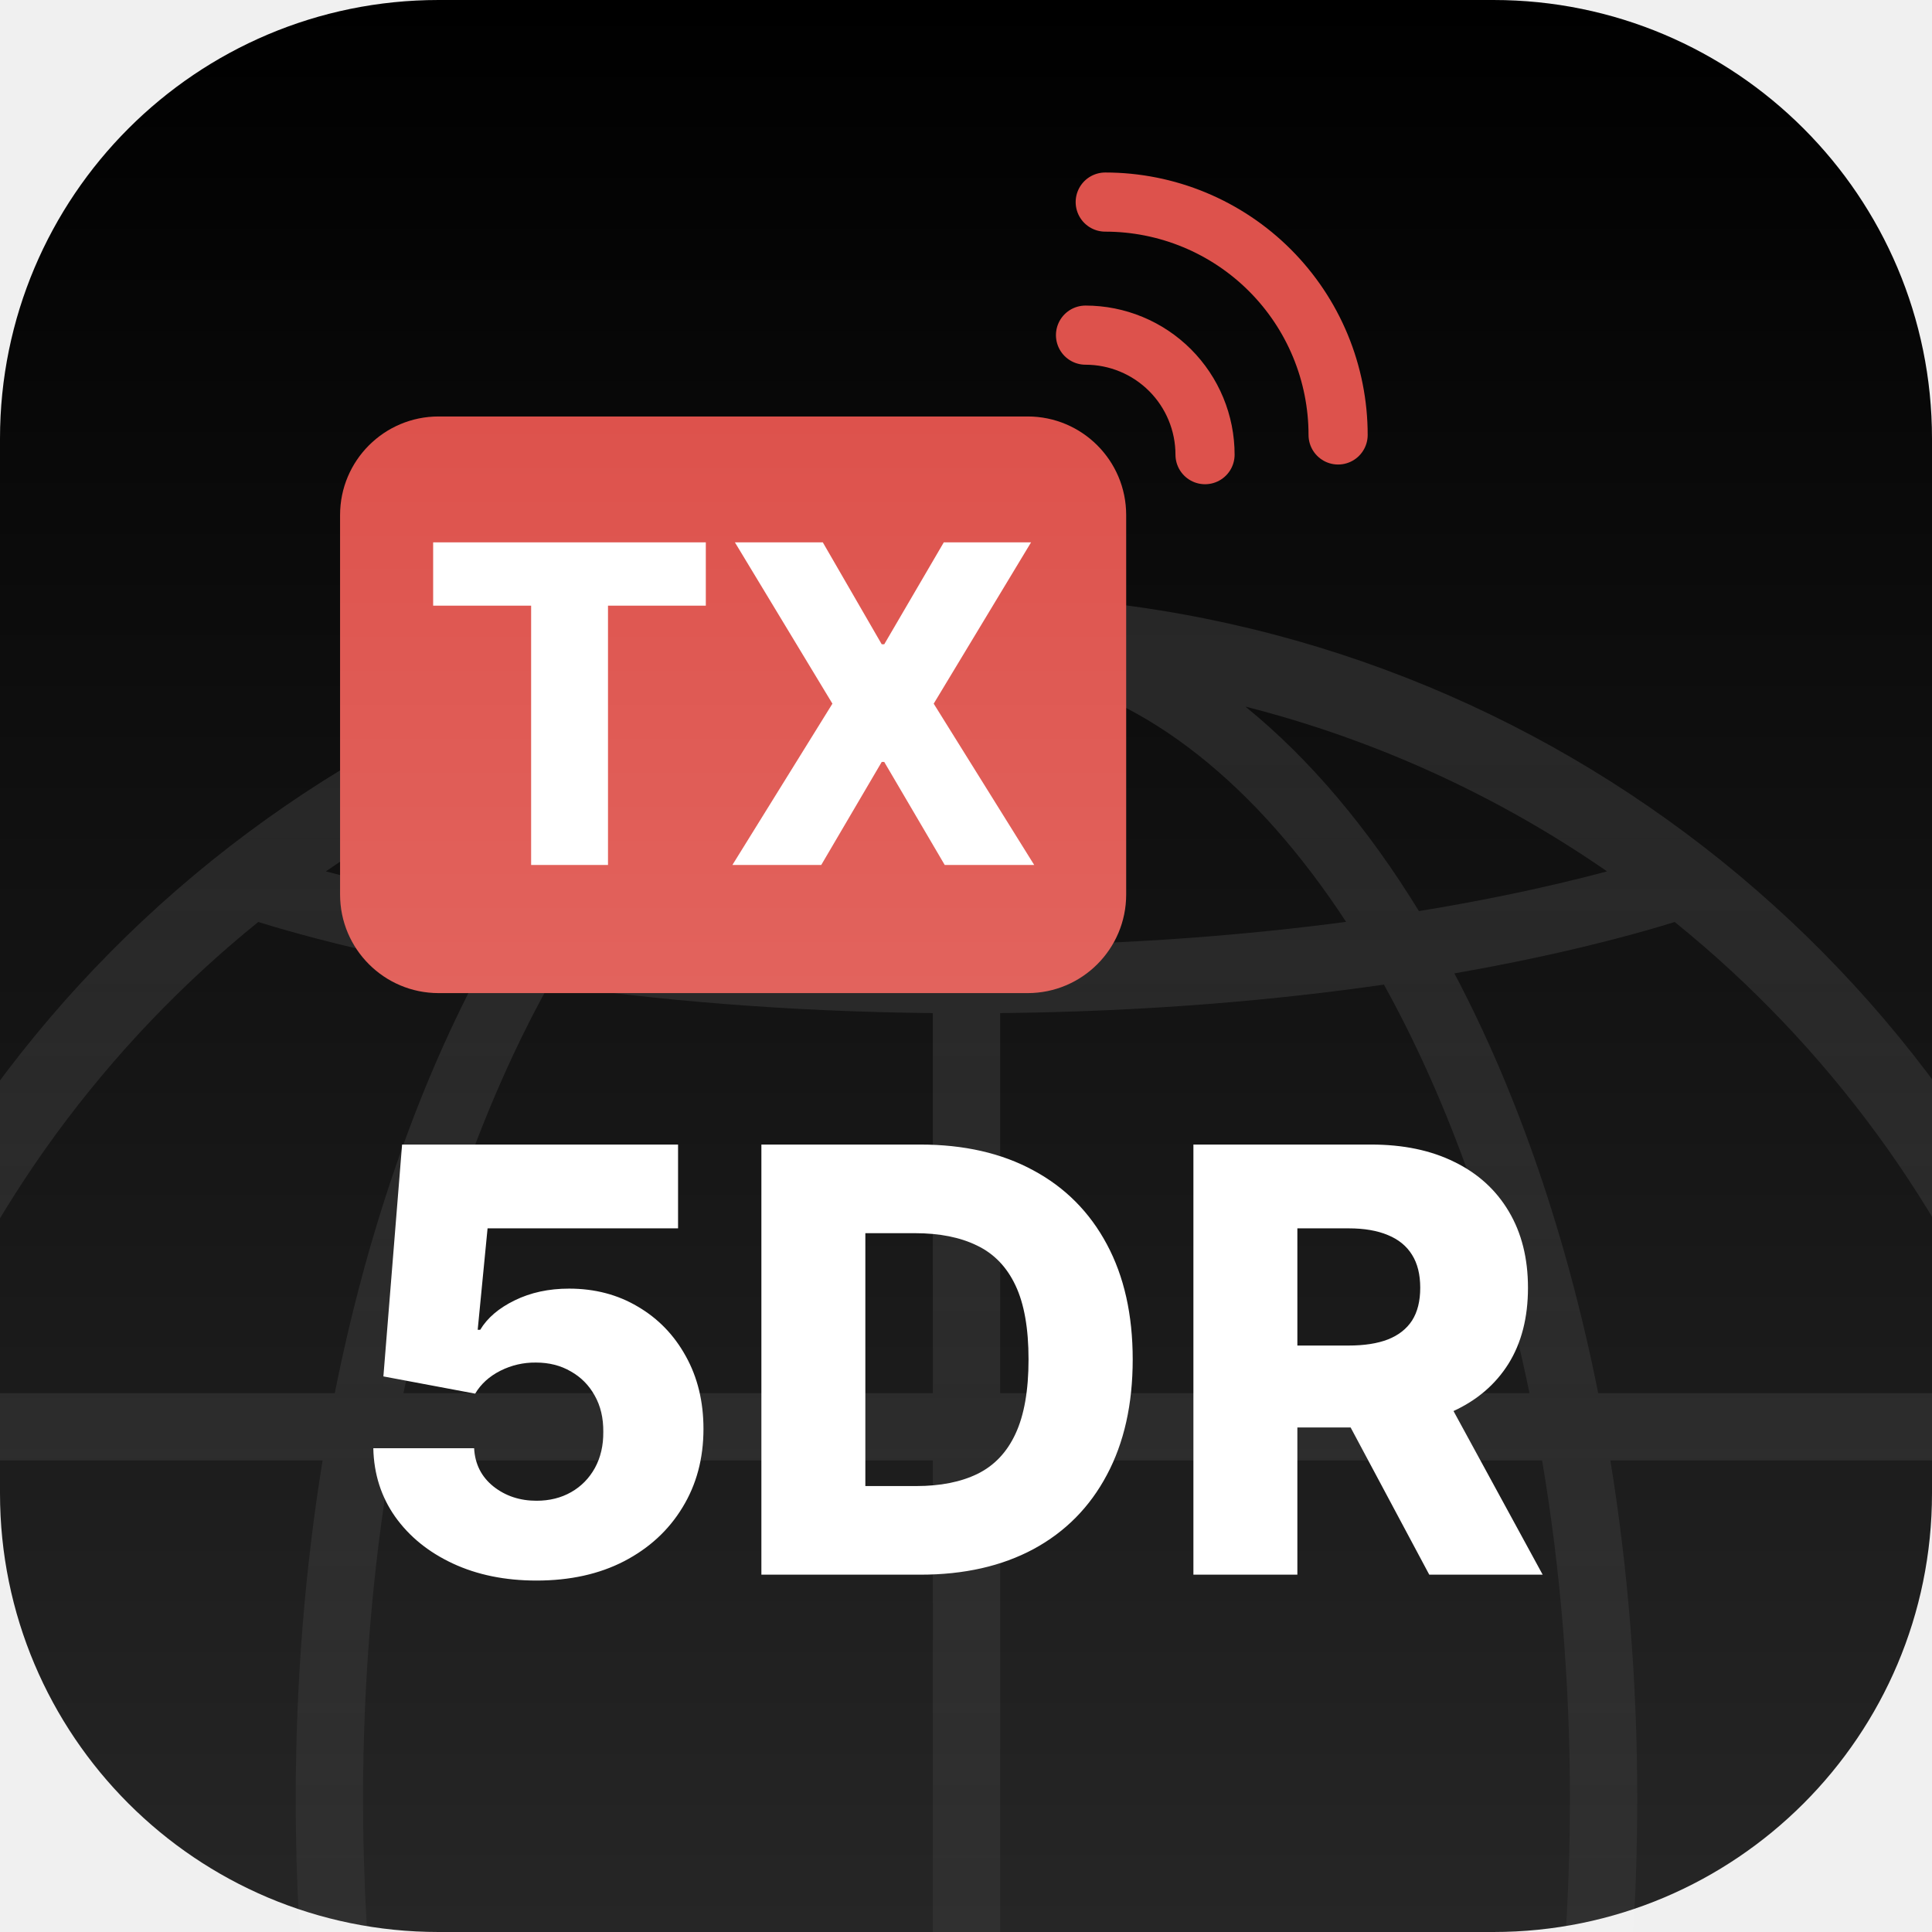
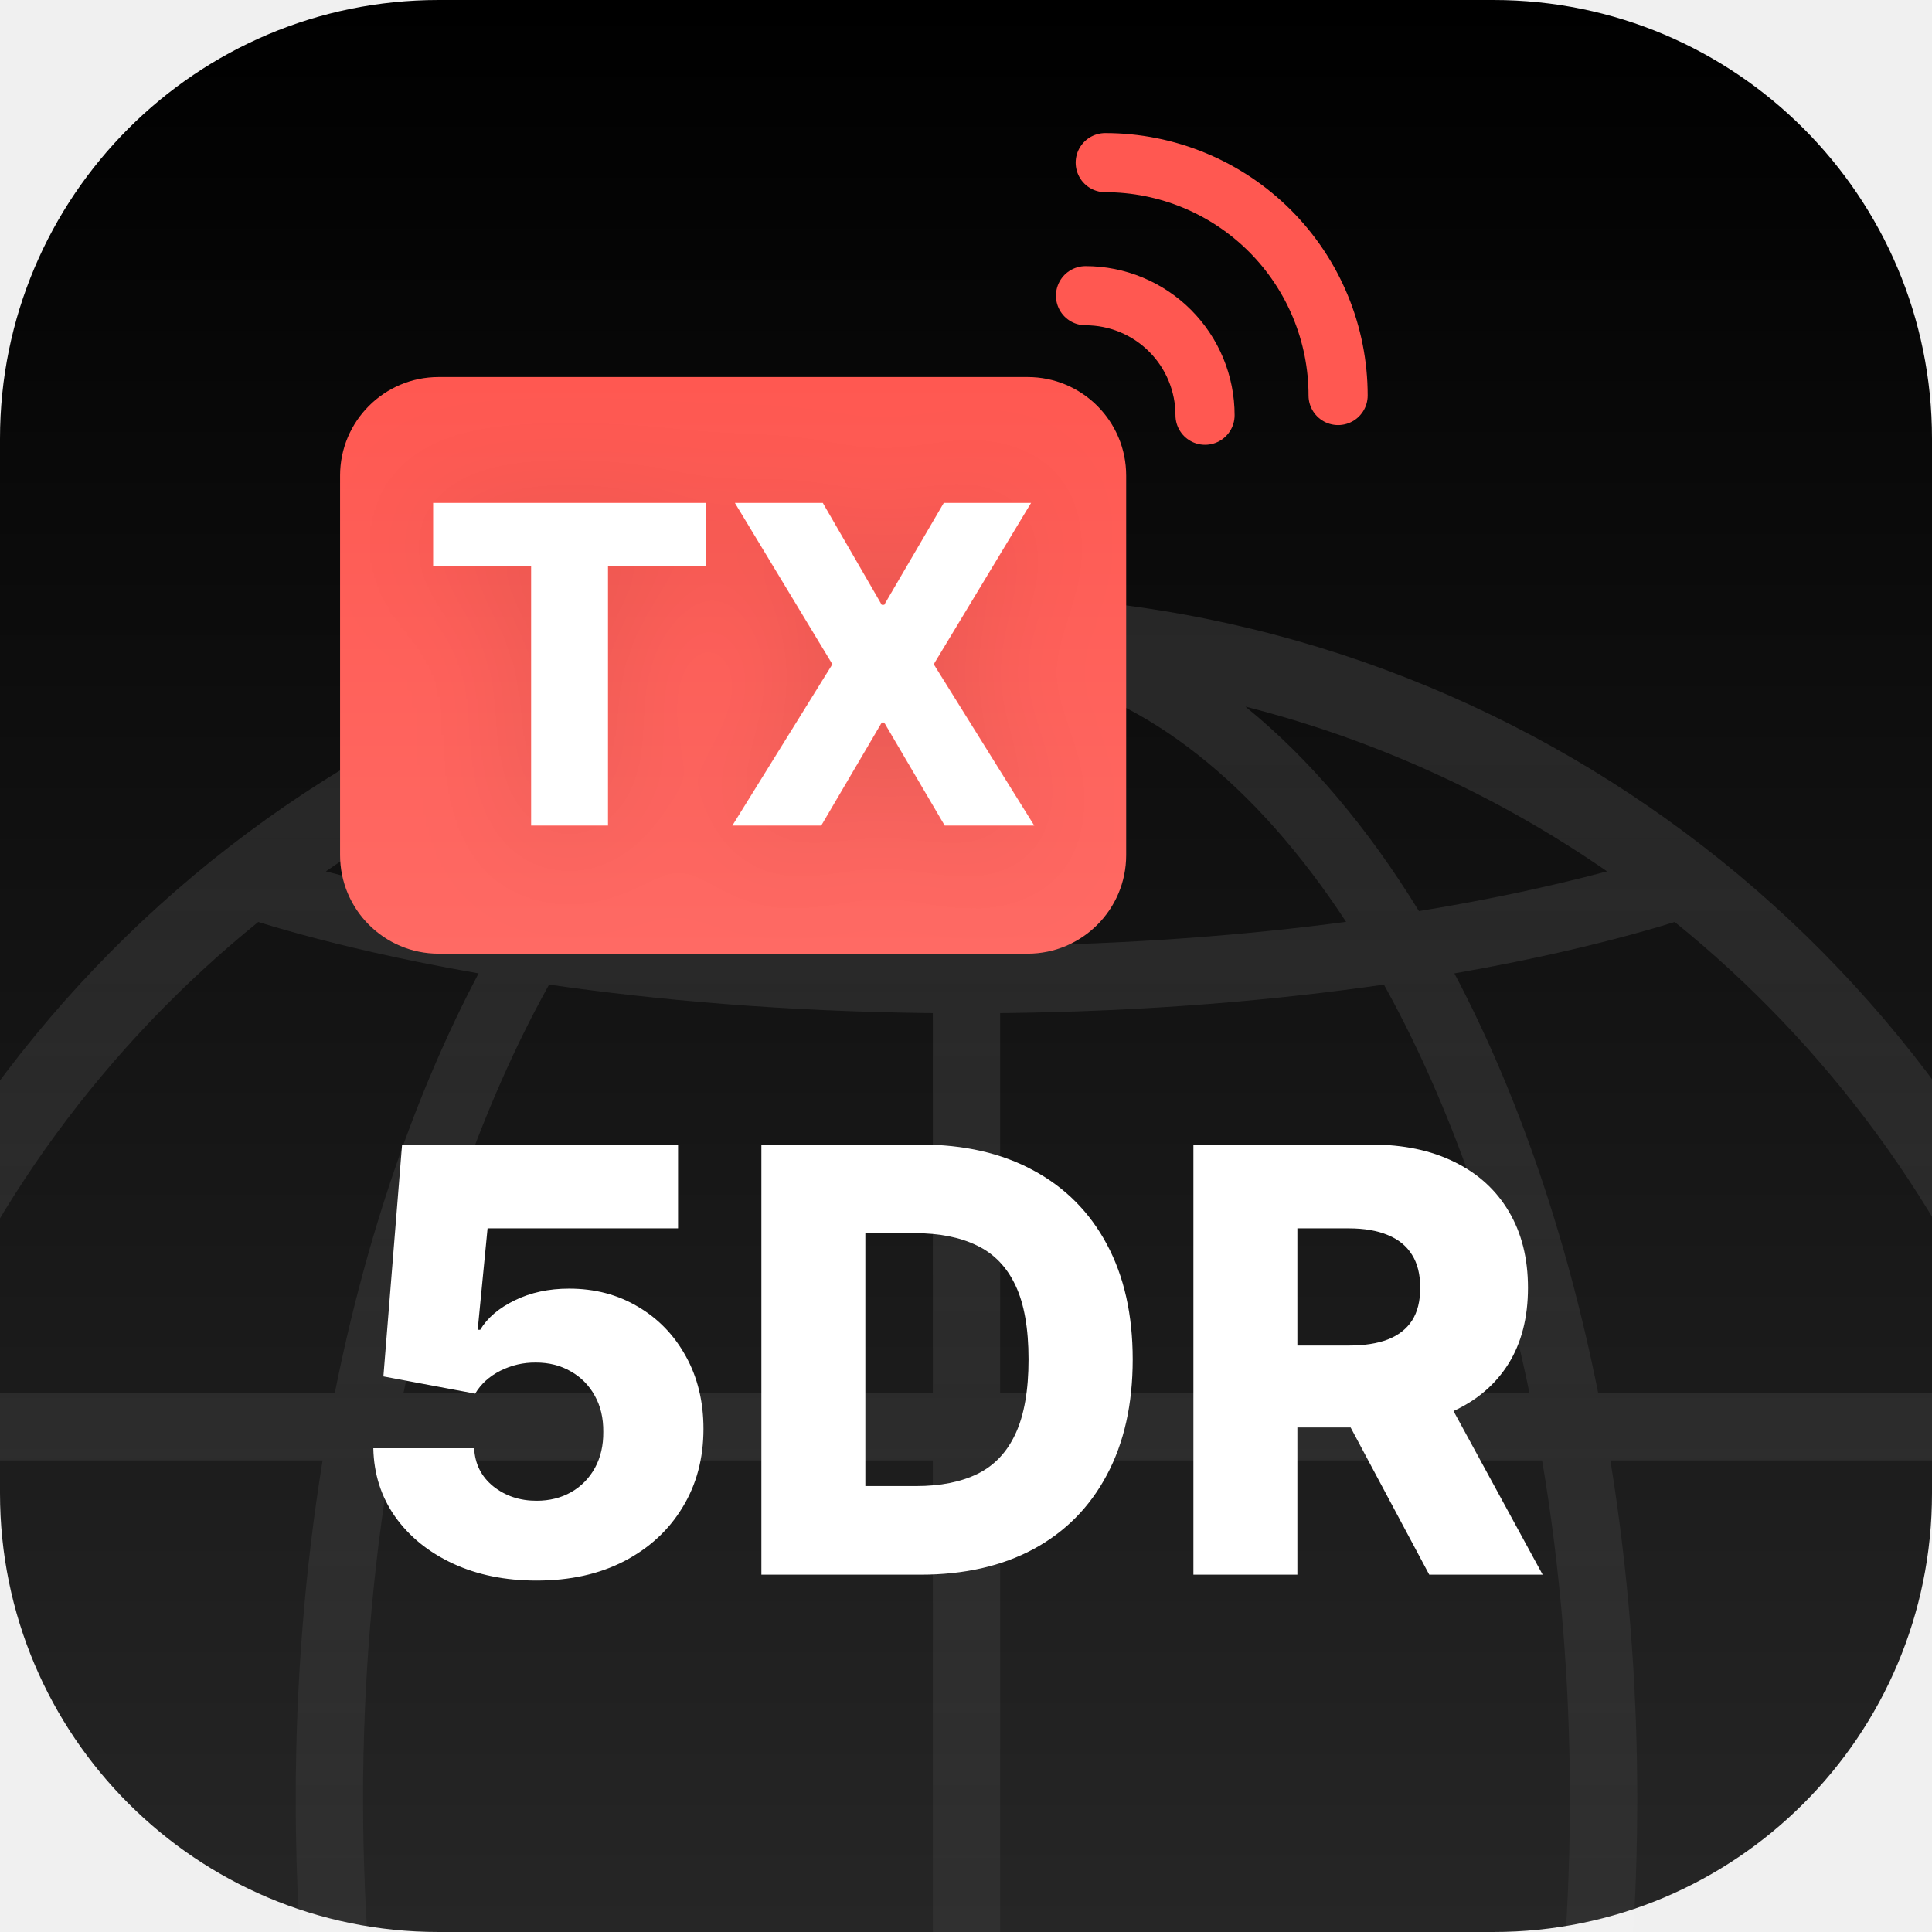
<svg xmlns="http://www.w3.org/2000/svg" width="784" height="784" viewBox="0 0 784 784" fill="none">
  <g clip-path="url(#clip0_254_138)">
    <rect width="784" height="784" rx="178" fill="url(#paint0_linear_254_138)" />
    <mask id="mask0_254_138" style="mask-type:alpha" maskUnits="userSpaceOnUse" x="-121" y="218" width="1002" height="1001">
      <rect x="-121" y="218" width="1002" height="1001" fill="url(#paint1_linear_254_138)" />
    </mask>
    <g mask="url(#mask0_254_138)">
      <path d="M392.197 241.415C604.286 241.415 784.824 376.497 852.471 565.319H865.868V592.635H861.353C874.126 636.27 880.979 682.433 880.979 730.197C880.979 1000.14 662.144 1218.98 392.197 1218.98C122.25 1218.98 -96.585 1000.14 -96.585 730.197C-96.585 682.433 -89.731 636.27 -76.958 592.635H-81.453V565.319H-68.077C-0.43 376.497 180.108 241.415 392.197 241.415ZM158.604 592.635C151.281 636.021 147.318 682.216 147.318 730.197C147.318 859.021 175.879 974.973 221.37 1058.23C260.826 1130.44 311.593 1175.86 365.888 1187.02C370.09 1187.25 374.307 1187.43 378.539 1187.56V592.635H158.604ZM405.855 592.635V1187.56C410.087 1187.43 414.304 1187.25 418.506 1187.02C472.801 1175.86 523.569 1130.44 563.025 1058.23C608.517 974.973 637.077 859.021 637.077 730.197C637.077 682.216 633.114 636.021 625.791 592.635H405.855ZM-44.324 592.635C-57.994 636.054 -65.366 682.264 -65.366 730.197C-65.366 943.831 81.043 1123.27 278.997 1173.65C247.841 1148.36 220.275 1113.2 197.398 1071.33C149.317 983.333 120.002 862.698 120.002 730.197C120.002 682.481 123.804 636.303 130.915 592.635H-44.324ZM653.481 592.635C660.592 636.303 664.394 682.481 664.394 730.197C664.394 862.698 635.078 983.333 586.998 1071.33C564.121 1113.2 536.554 1148.36 505.398 1173.65C703.352 1123.27 849.761 943.831 849.761 730.197C849.761 682.264 842.389 636.054 828.72 592.635H653.481ZM104.803 374.131C42.953 424.116 -5.61 489.887 -34.759 565.319H135.857C148.62 501.306 168.63 443.431 194.214 394.993C185.589 393.489 177.474 391.951 169.88 390.411C144.2 385.203 124.468 379.981 111.081 376.032C108.804 375.36 106.711 374.723 104.803 374.131ZM222.813 399.542C222.331 400.412 221.849 401.285 221.37 402.163C196.429 447.809 176.577 503.284 163.731 565.319H378.539V411.111C317.553 410.479 265.356 405.68 222.813 399.542ZM561.582 399.545C519.038 405.683 466.84 410.481 405.855 411.112V565.319H620.663C607.817 503.284 587.966 447.809 563.025 402.163C562.546 401.286 562.064 400.414 561.582 399.545ZM679.595 374.136C677.692 374.727 675.604 375.362 673.333 376.032C659.945 379.981 640.214 385.203 614.534 390.411C606.935 391.952 598.814 393.491 590.183 394.996C615.766 443.433 635.777 501.307 648.539 565.319H819.153C790.005 489.889 741.443 424.12 679.595 374.136ZM378.539 272.835C374.308 272.959 370.092 273.139 365.89 273.377C319.011 283.011 274.762 318.182 238.152 374.09C277.324 379.286 324.334 383.22 378.539 383.793V272.835ZM405.855 383.793C460.061 383.221 507.071 379.288 546.244 374.092C509.633 318.181 465.381 283.008 418.499 273.376C414.299 273.138 410.084 272.959 405.855 272.835V383.793ZM505.398 286.747C531.629 308.036 555.315 336.325 575.8 369.723C587.864 367.75 598.974 365.694 609.105 363.639C626.332 360.146 640.725 356.658 652.156 353.603C608.201 323.204 558.666 300.303 505.398 286.747ZM278.997 286.746C225.731 300.302 176.197 323.202 132.243 353.599C143.676 356.655 158.074 360.144 175.308 363.639C185.434 365.693 196.539 367.748 208.596 369.72C229.081 336.323 252.767 308.035 278.997 286.746Z" fill="white" fill-opacity="0.46" />
    </g>
    <path d="M217.711 641.386C204.984 641.386 193.677 639.085 183.79 634.483C173.904 629.881 166.092 623.545 160.353 615.477C154.671 607.409 151.717 598.148 151.489 587.693H192.398C192.739 594.114 195.353 599.284 200.239 603.205C205.126 607.068 210.95 609 217.711 609C222.995 609 227.683 607.835 231.773 605.506C235.864 603.176 239.075 599.909 241.404 595.705C243.734 591.443 244.87 586.557 244.813 581.045C244.87 575.42 243.705 570.506 241.319 566.301C238.989 562.097 235.751 558.83 231.603 556.5C227.512 554.114 222.796 552.92 217.455 552.92C212.398 552.864 207.597 553.972 203.052 556.244C198.563 558.517 195.154 561.614 192.825 565.534L155.58 558.545L163.165 464.455H275.154V498.46H197.853L193.847 539.625H194.87C197.768 534.795 202.427 530.818 208.847 527.693C215.325 524.511 222.683 522.92 230.921 522.92C241.376 522.92 250.694 525.364 258.876 530.25C267.114 535.08 273.592 541.784 278.308 550.364C283.08 558.943 285.467 568.773 285.467 579.852C285.467 591.841 282.626 602.466 276.944 611.727C271.319 620.989 263.421 628.261 253.251 633.545C243.137 638.773 231.29 641.386 217.711 641.386ZM373.485 639H308.968V464.455H373.4C391.184 464.455 406.496 467.949 419.337 474.938C432.235 481.869 442.178 491.869 449.167 504.938C456.156 517.949 459.65 533.517 459.65 551.642C459.65 569.824 456.156 585.449 449.167 598.517C442.235 611.585 432.32 621.614 419.423 628.602C406.525 635.534 391.212 639 373.485 639ZM351.156 603.034H371.866C381.638 603.034 389.906 601.386 396.667 598.091C403.485 594.739 408.627 589.312 412.093 581.812C415.616 574.256 417.377 564.199 417.377 551.642C417.377 539.085 415.616 529.085 412.093 521.642C408.57 514.142 403.371 508.744 396.496 505.449C389.678 502.097 381.269 500.42 371.269 500.42H351.156V603.034ZM484.281 639V464.455H556.383C569.451 464.455 580.729 466.812 590.218 471.528C599.764 476.187 607.121 482.892 612.292 491.642C617.462 500.335 620.048 510.648 620.048 522.58C620.048 534.682 617.406 544.966 612.121 553.432C606.837 561.841 599.337 568.261 589.621 572.693C579.906 577.068 568.4 579.256 555.104 579.256H509.508V546.017H547.263C553.627 546.017 558.94 545.193 563.201 543.545C567.519 541.841 570.786 539.284 573.002 535.875C575.218 532.409 576.326 527.977 576.326 522.58C576.326 517.182 575.218 512.722 573.002 509.199C570.786 505.619 567.519 502.949 563.201 501.188C558.883 499.369 553.57 498.46 547.263 498.46H526.468V639H484.281ZM582.548 559.227L626.014 639H579.991L537.377 559.227H582.548Z" fill="white" />
-     <rect x="138" y="169" width="319" height="234" rx="40" fill="url(#paint2_linear_254_138)" />
-     <path d="M175.771 245.787V220.091H286.418V245.787H246.723V351H215.53V245.787H175.771ZM333.895 220.091L357.801 261.447H358.824L382.986 220.091H418.398L378.895 285.545L419.676 351H383.369L358.824 309.196H357.801L333.256 351H297.204L337.794 285.545L298.227 220.091H333.895Z" fill="white" />
-     <path d="M489 184.5C489 178.131 487.746 171.824 485.308 165.94C482.871 160.056 479.298 154.709 474.795 150.205C470.291 145.702 464.944 142.129 459.06 139.692C453.176 137.254 446.869 136 440.5 136" stroke="#DD524C" stroke-width="24" stroke-linecap="round" />
-     <path d="M543 176.5C543 164.09 540.556 151.802 535.807 140.336C531.058 128.871 524.097 118.454 515.322 109.678C506.546 100.903 496.129 93.942 484.664 89.193C473.198 84.444 460.91 82 448.5 82" stroke="#DD524C" stroke-width="24" stroke-linecap="round" />
+     <g clip-path="url(#clip1_254_138)">
+       <rect x="138" y="153" width="319" height="234" rx="40" fill="url(#paint2_linear_254_138)" />
+       <g filter="url(#filter0_d_254_138)">
+         <path d="M175.771 229.787V204.091H286.418V229.787H246.723V335H215.53V229.787H175.771ZM333.895 204.091L357.801 245.447H358.824L382.986 204.091H418.398L378.895 269.545L419.676 335H383.369L358.824 293.196H357.801L333.256 335H297.204L337.794 269.545L298.227 204.091H333.895Z" fill="white" />
+       </g>
+     </g>
+     <path d="M489 168.5C489 162.131 487.746 155.824 485.308 149.94C482.871 144.056 479.298 138.709 474.795 134.205C470.291 129.702 464.944 126.129 459.06 123.692C453.176 121.254 446.869 120 440.5 120" stroke="#FF5851" stroke-width="24" stroke-linecap="round" />
+     <path d="M543 160.5C543 148.09 540.556 135.802 535.807 124.336C531.058 112.871 524.097 102.454 515.322 93.678C506.546 84.903 496.129 77.942 484.664 73.193C473.198 68.444 460.91 66 448.5 66" stroke="#FF5851" stroke-width="24" stroke-linecap="round" />
  </g>
  <defs>
+     <filter id="filter0_d_254_138" x="127.771" y="160.091" width="339.904" height="226.909" filterUnits="userSpaceOnUse" color-interpolation-filters="sRGB">
+       <feFlood flood-opacity="0" result="BackgroundImageFix" />
+       <feColorMatrix in="SourceAlpha" type="matrix" values="0 0 0 0 0 0 0 0 0 0 0 0 0 0 0 0 0 0 127 0" result="hardAlpha" />
+       <feOffset dy="4" />
+       <feGaussianBlur stdDeviation="24" />
+       <feComposite in2="hardAlpha" operator="out" />
+       <feColorMatrix type="matrix" values="0 0 0 0 0 0 0 0 0 0 0 0 0 0 0 0 0 0 0.1 0" />
+       <feBlend mode="normal" in2="BackgroundImageFix" result="effect1_dropShadow_254_138" />
+       <feBlend mode="normal" in="SourceGraphic" in2="effect1_dropShadow_254_138" result="shape" />
+     </filter>
    <linearGradient id="paint0_linear_254_138" x1="392" y1="0" x2="392" y2="784" gradientUnits="userSpaceOnUse">
      <stop />
      <stop offset="1" stop-color="#262626" />
    </linearGradient>
    <linearGradient id="paint1_linear_254_138" x1="380" y1="218" x2="380" y2="1219" gradientUnits="userSpaceOnUse">
      <stop stop-color="white" stop-opacity="0.25" />
      <stop offset="0.565" stop-color="white" stop-opacity="0.1" />
    </linearGradient>
-     <linearGradient id="paint2_linear_254_138" x1="297.5" y1="169" x2="297.5" y2="403" gradientUnits="userSpaceOnUse">
-       <stop stop-color="#DD524C" />
-       <stop offset="1" stop-color="#E2635D" />
+     <linearGradient id="paint2_linear_254_138" x1="297.5" y1="153" x2="297.5" y2="387" gradientUnits="userSpaceOnUse">
+       <stop stop-color="#FF5851" />
+       <stop offset="1" stop-color="#FF6A64" />
    </linearGradient>
    <clipPath id="clip0_254_138">
      <rect width="784" height="784" fill="white" />
    </clipPath>
+     <clipPath id="clip1_254_138">
+       <rect x="138" y="153" width="319" height="234" rx="40" fill="white" />
+     </clipPath>
  </defs>
</svg>
